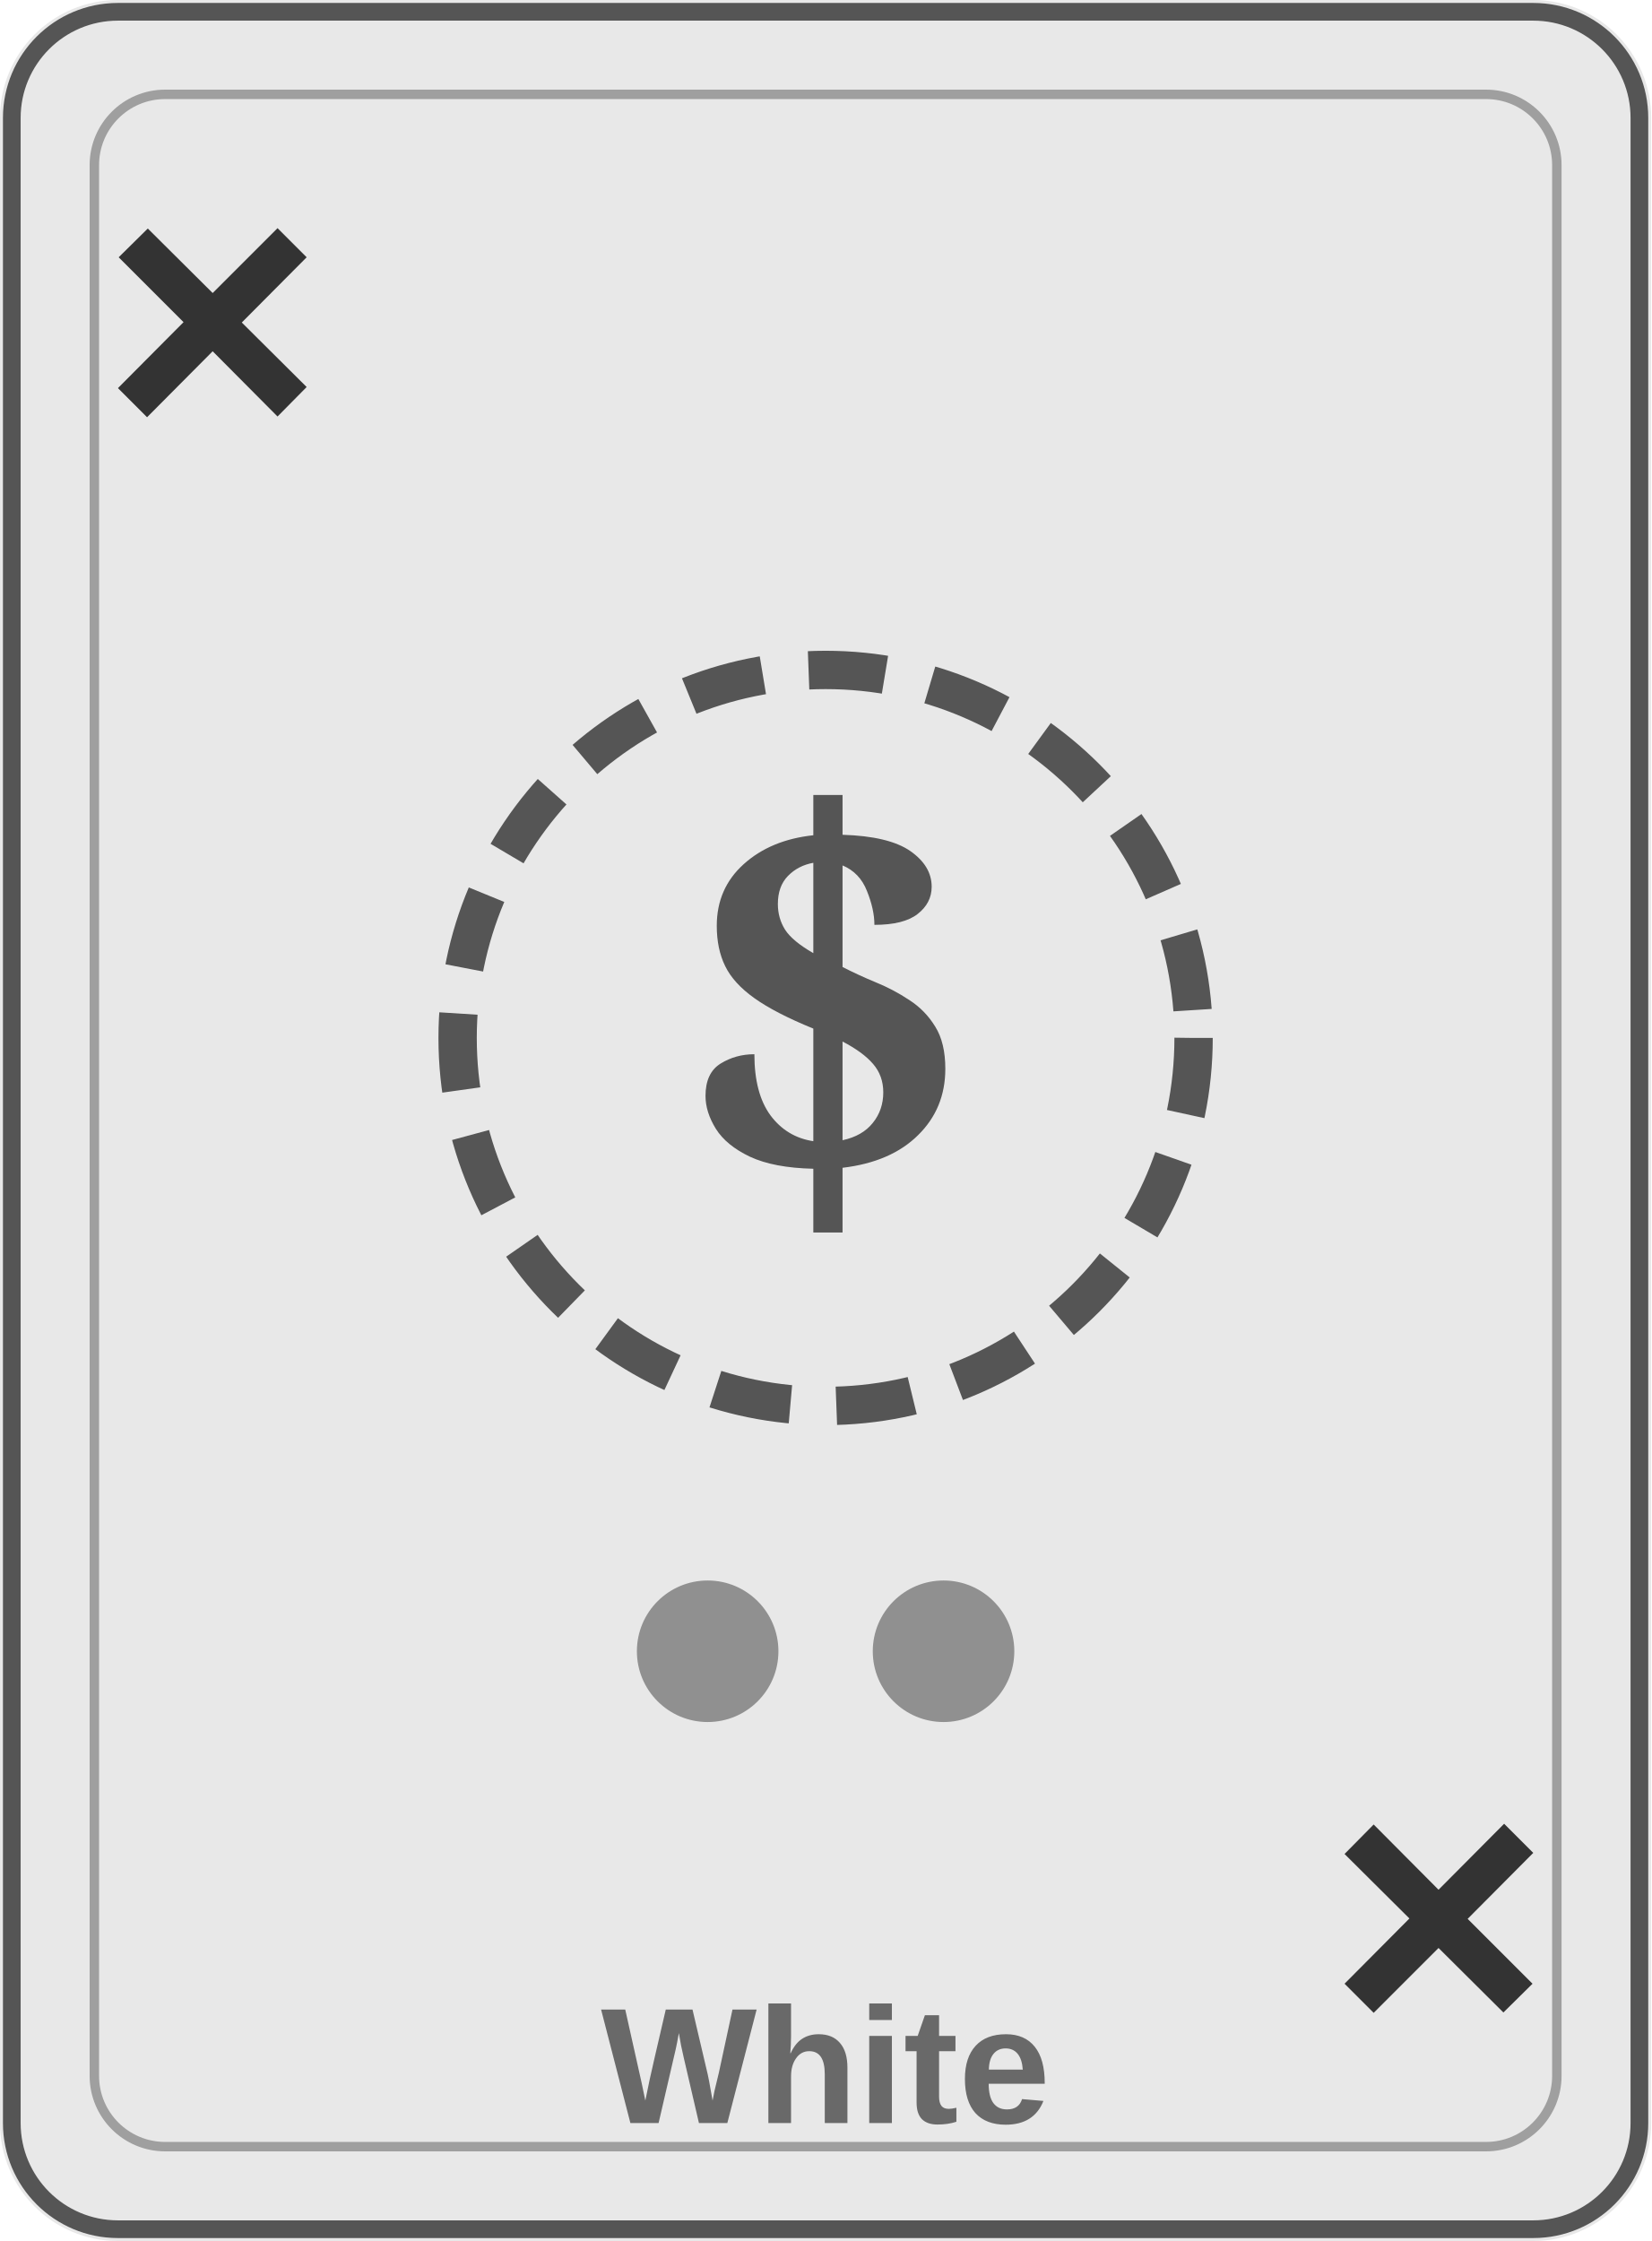
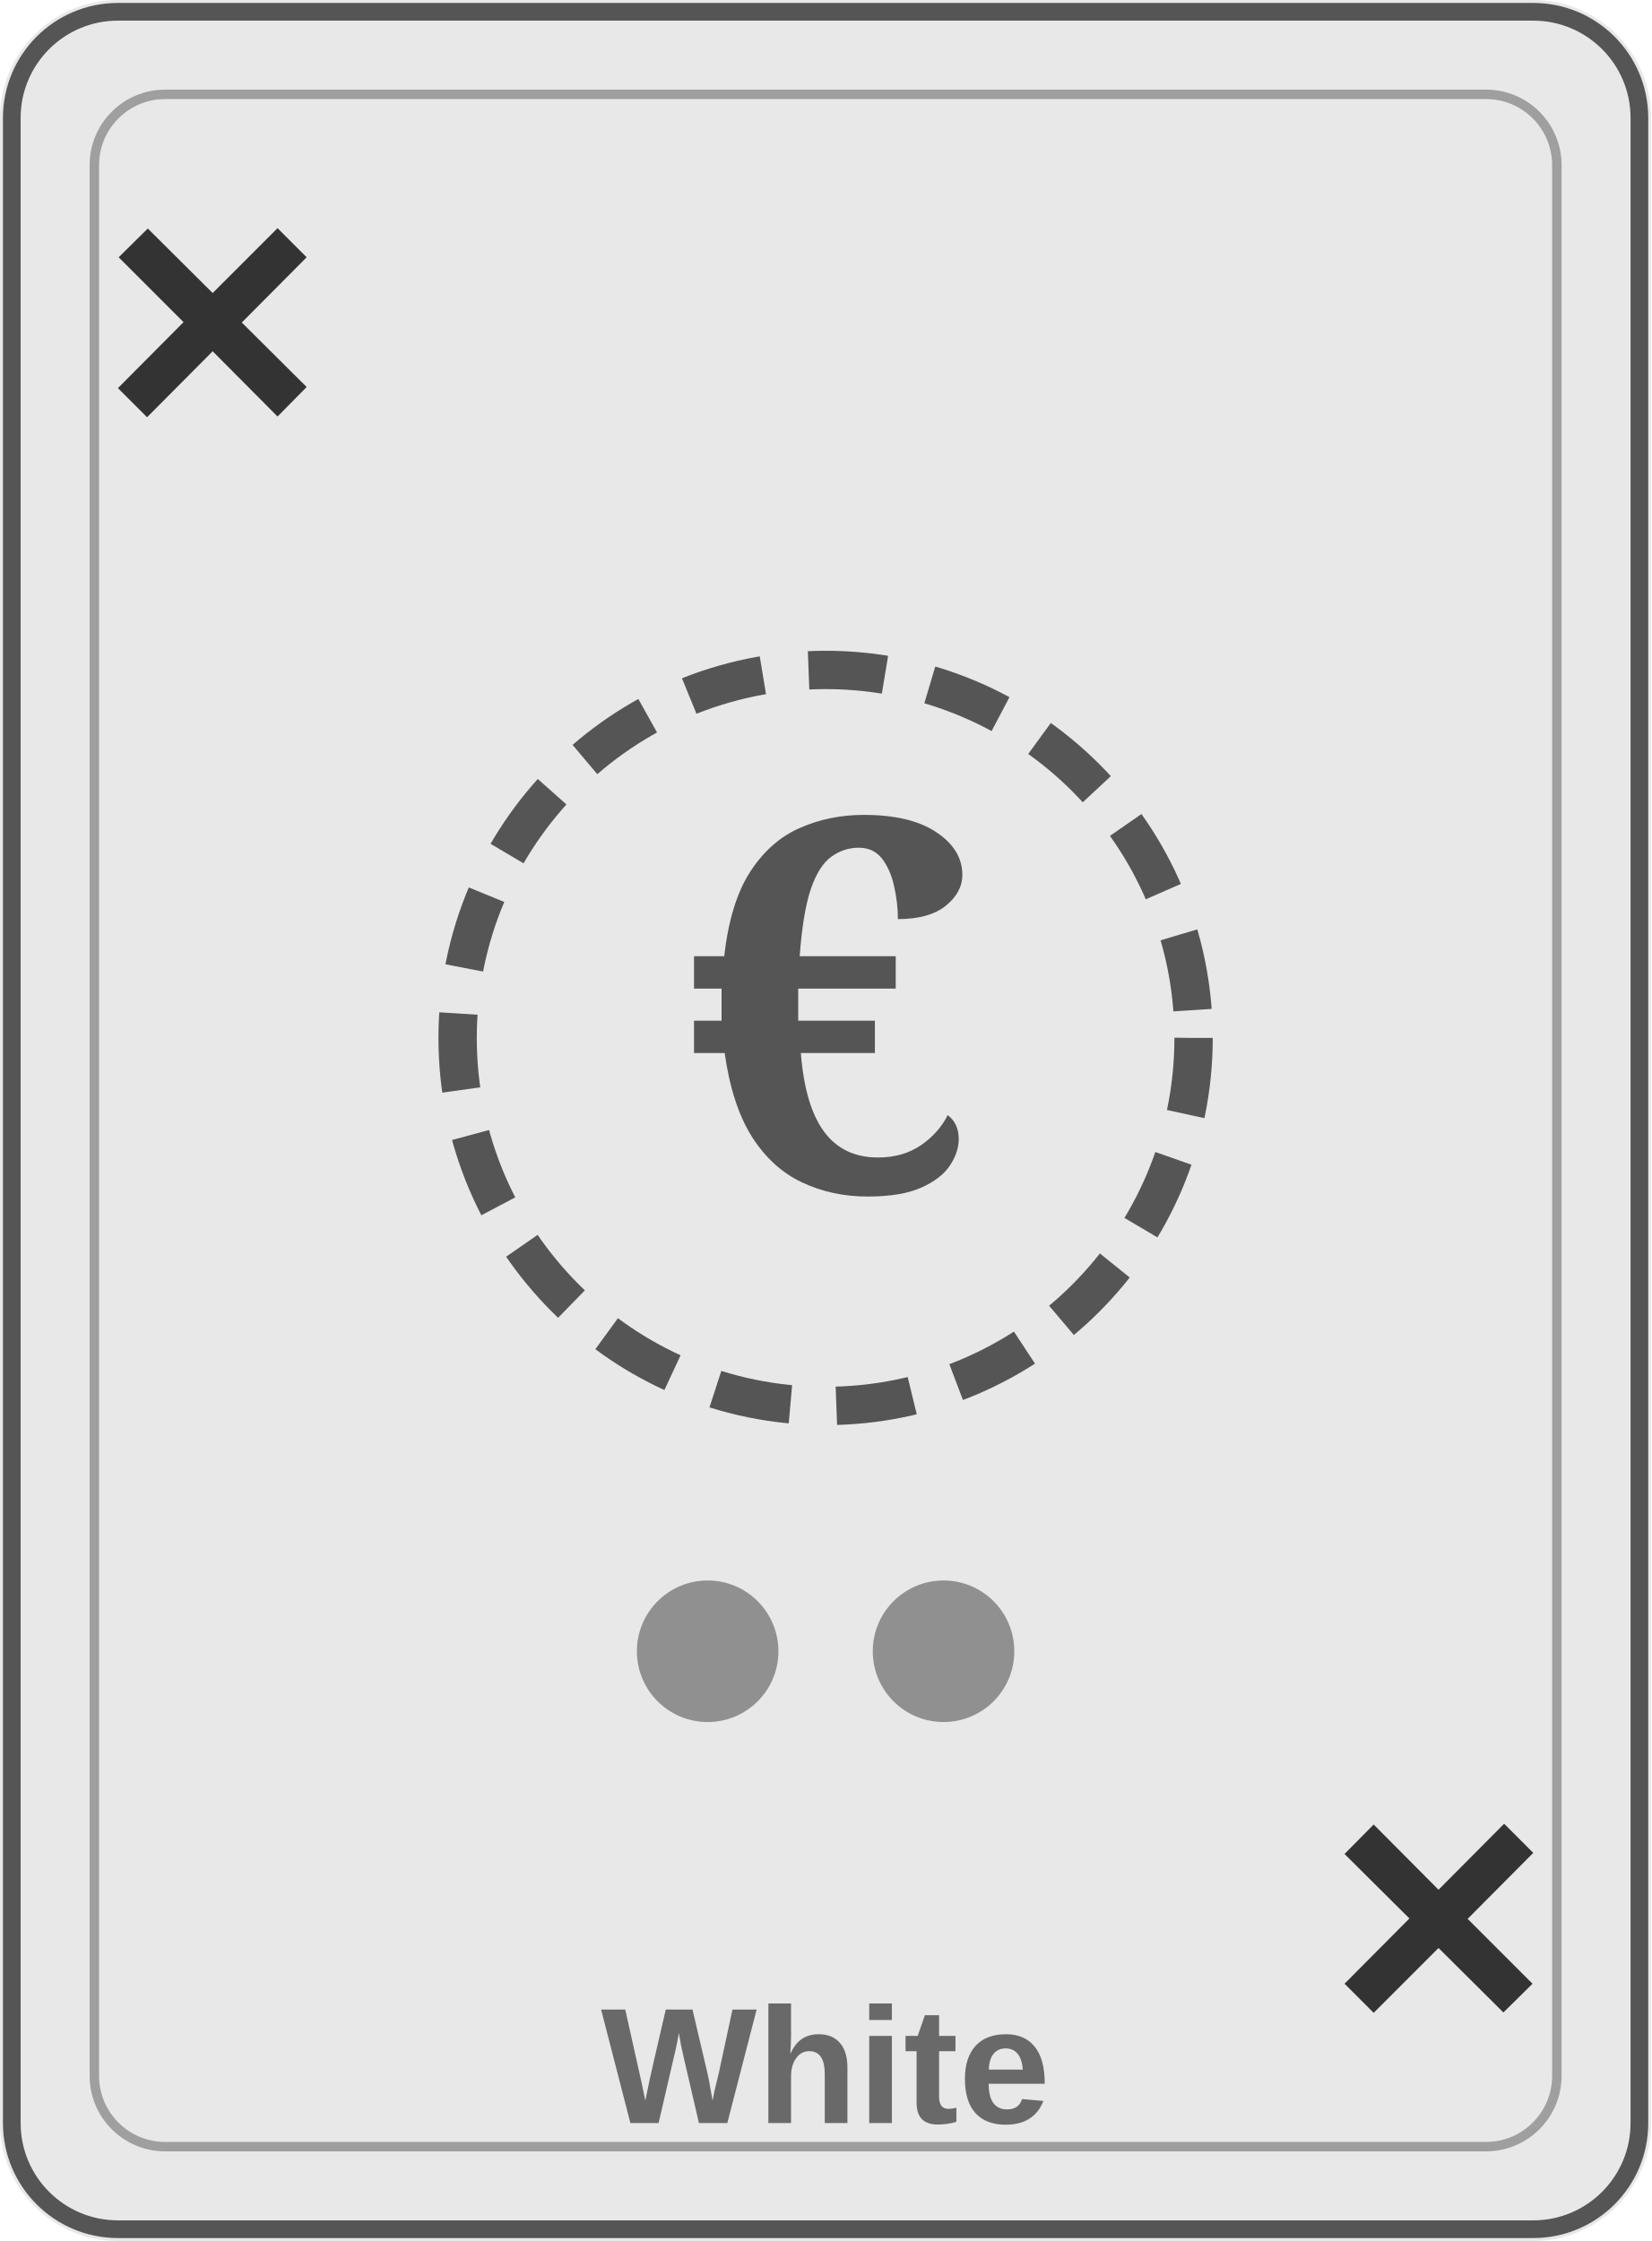
<svg xmlns="http://www.w3.org/2000/svg" width="140" height="190" viewBox="0 0 140 190">
  <rect width="140" height="190" rx="10" ry="10" fill="#e8e8e8" />
  <rect x="1" y="1" width="138" height="188" rx="9" ry="9" fill="none" stroke="#555555" stroke-width="1.5" />
  <rect x="8" y="8" width="124" height="174" rx="6" ry="6" fill="none" stroke="#555555" stroke-width="0.8" opacity="0.5" />
  <text x="18" y="38" font-family="Arial, sans-serif" font-size="32" font-weight="bold" text-anchor="middle" fill="#333333">×</text>
  <text x="122" y="172" font-family="Arial, sans-serif" font-size="32" font-weight="bold" text-anchor="middle" fill="#333333" transform="rotate(180,122,162)">×</text>
  <g transform="translate(70,88) scale(1.3)">
    <circle cx="0" cy="0" r="24" fill="none" stroke="#555555" stroke-width="2.5" stroke-dasharray="5,3" />
-     <text x="0" y="10" font-family="serif" font-size="34" font-weight="bold" text-anchor="middle" fill="#555555">$</text>
+     <text x="0" y="10" font-family="serif" font-size="34" font-weight="bold" text-anchor="middle" fill="#555555">€</text>
  </g>
  <circle cx="60" cy="140" r="6" fill="#555555" opacity="0.6" />
  <circle cx="80" cy="140" r="6" fill="#555555" opacity="0.6" />
  <text x="70" y="180" font-family="Arial, sans-serif" font-size="14" font-weight="bold" text-anchor="middle" fill="#333333" opacity="0.7">White</text>
</svg>
